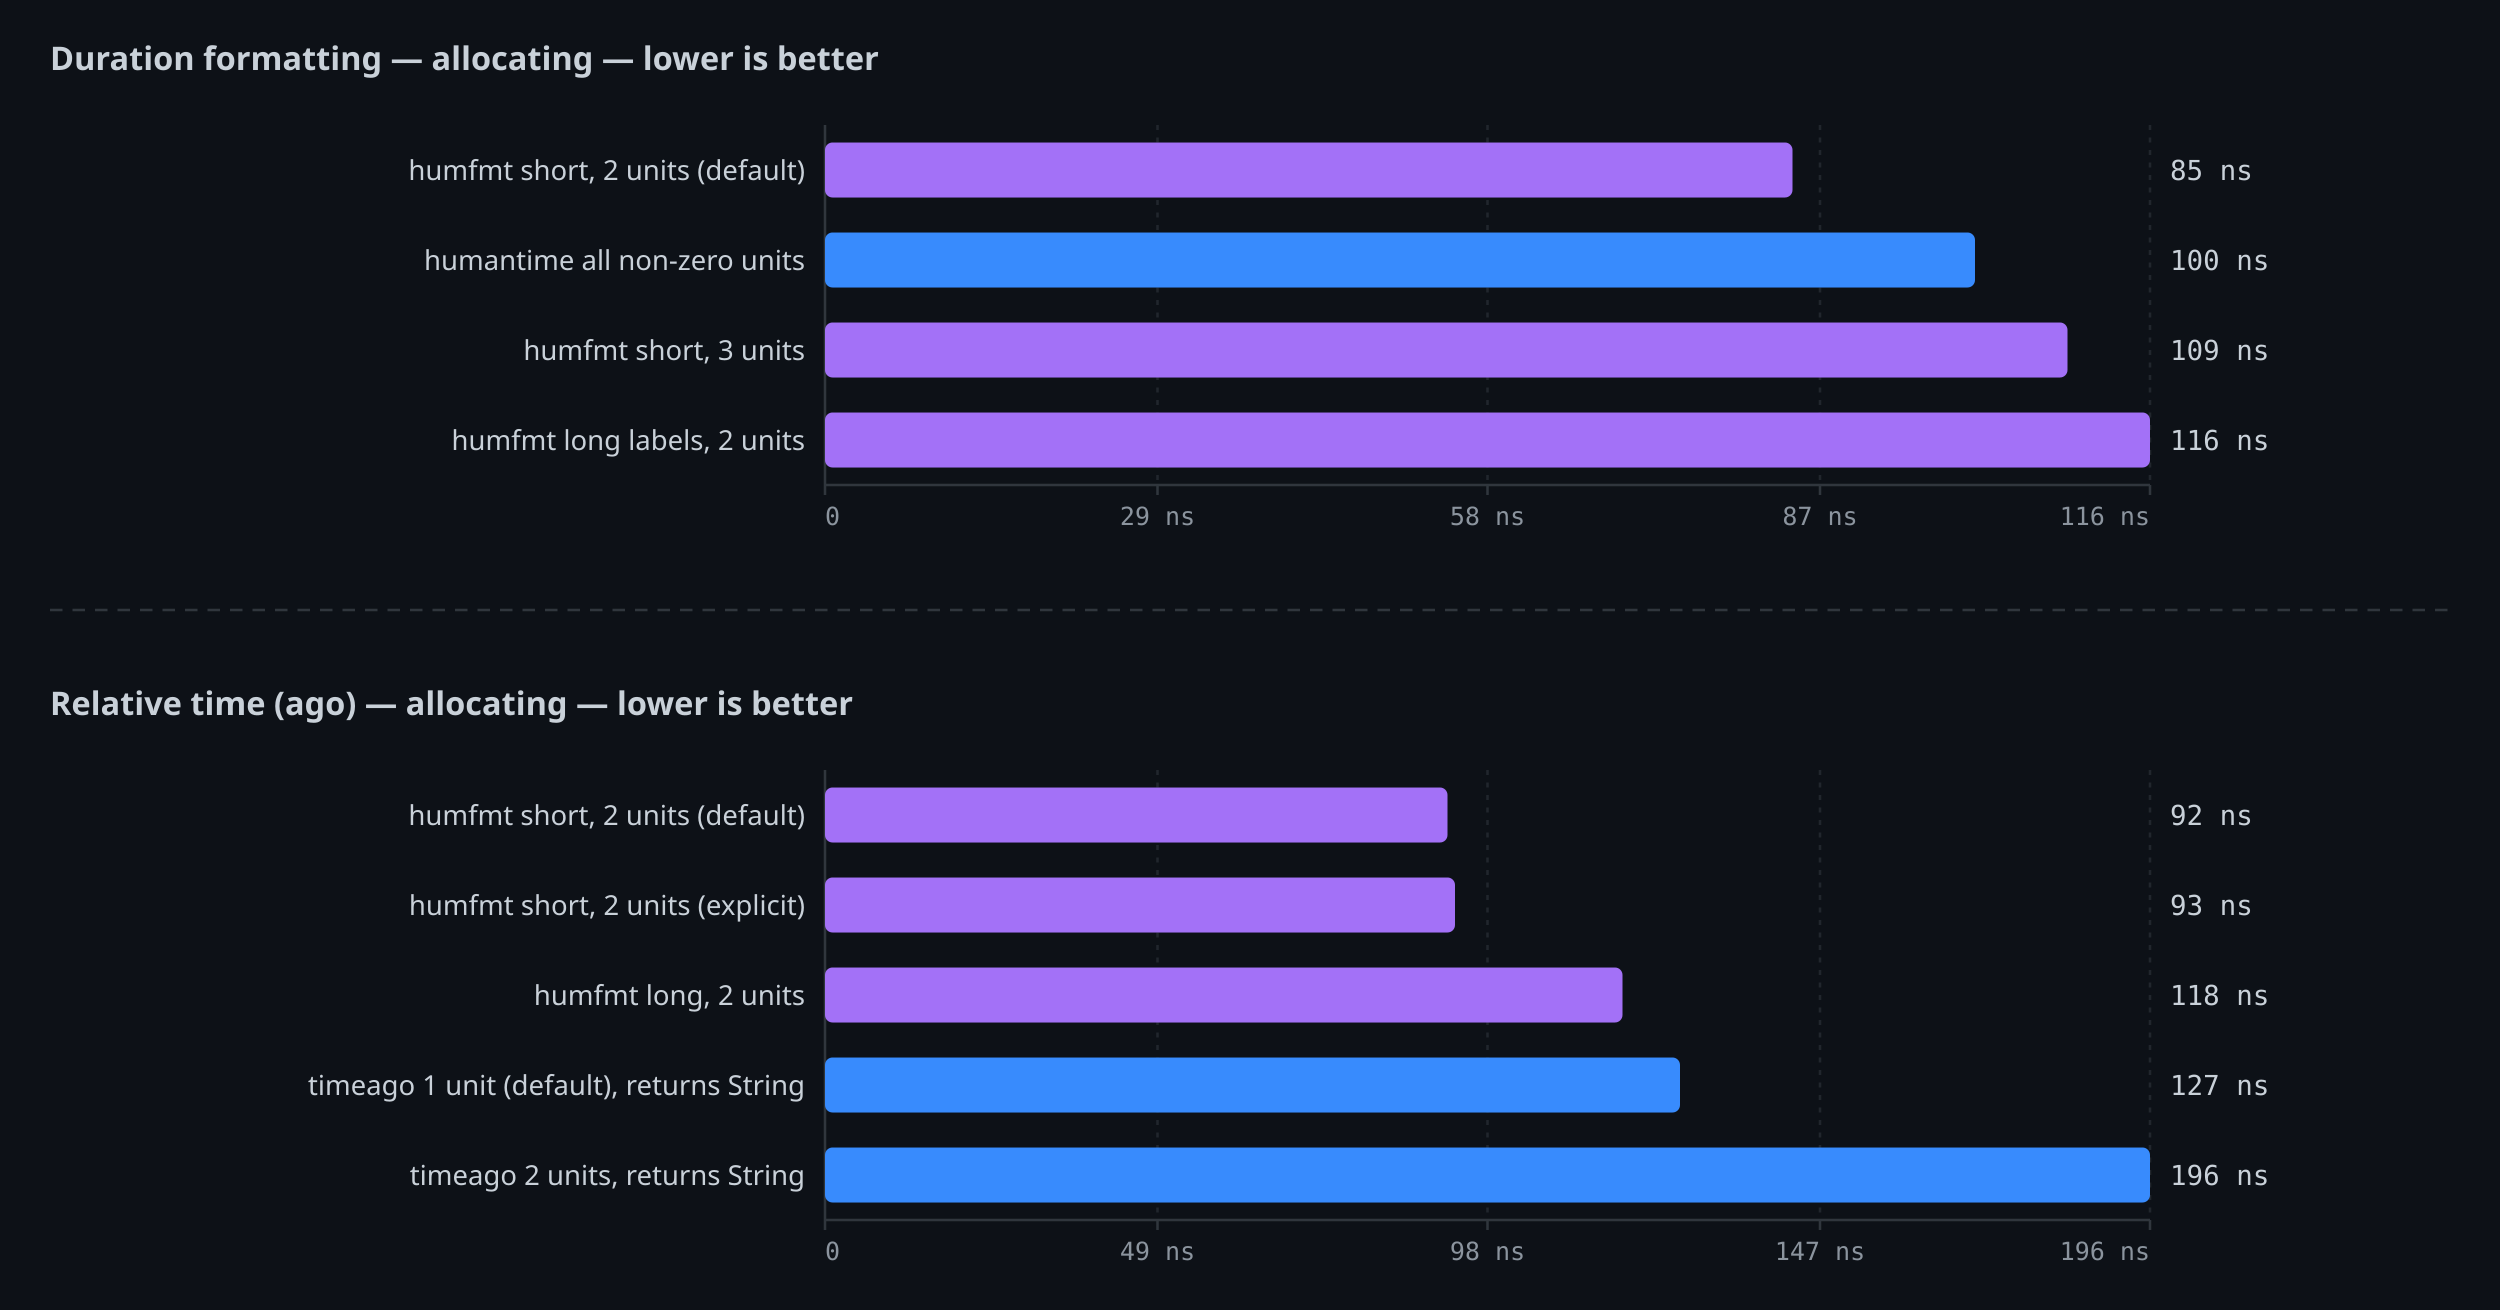
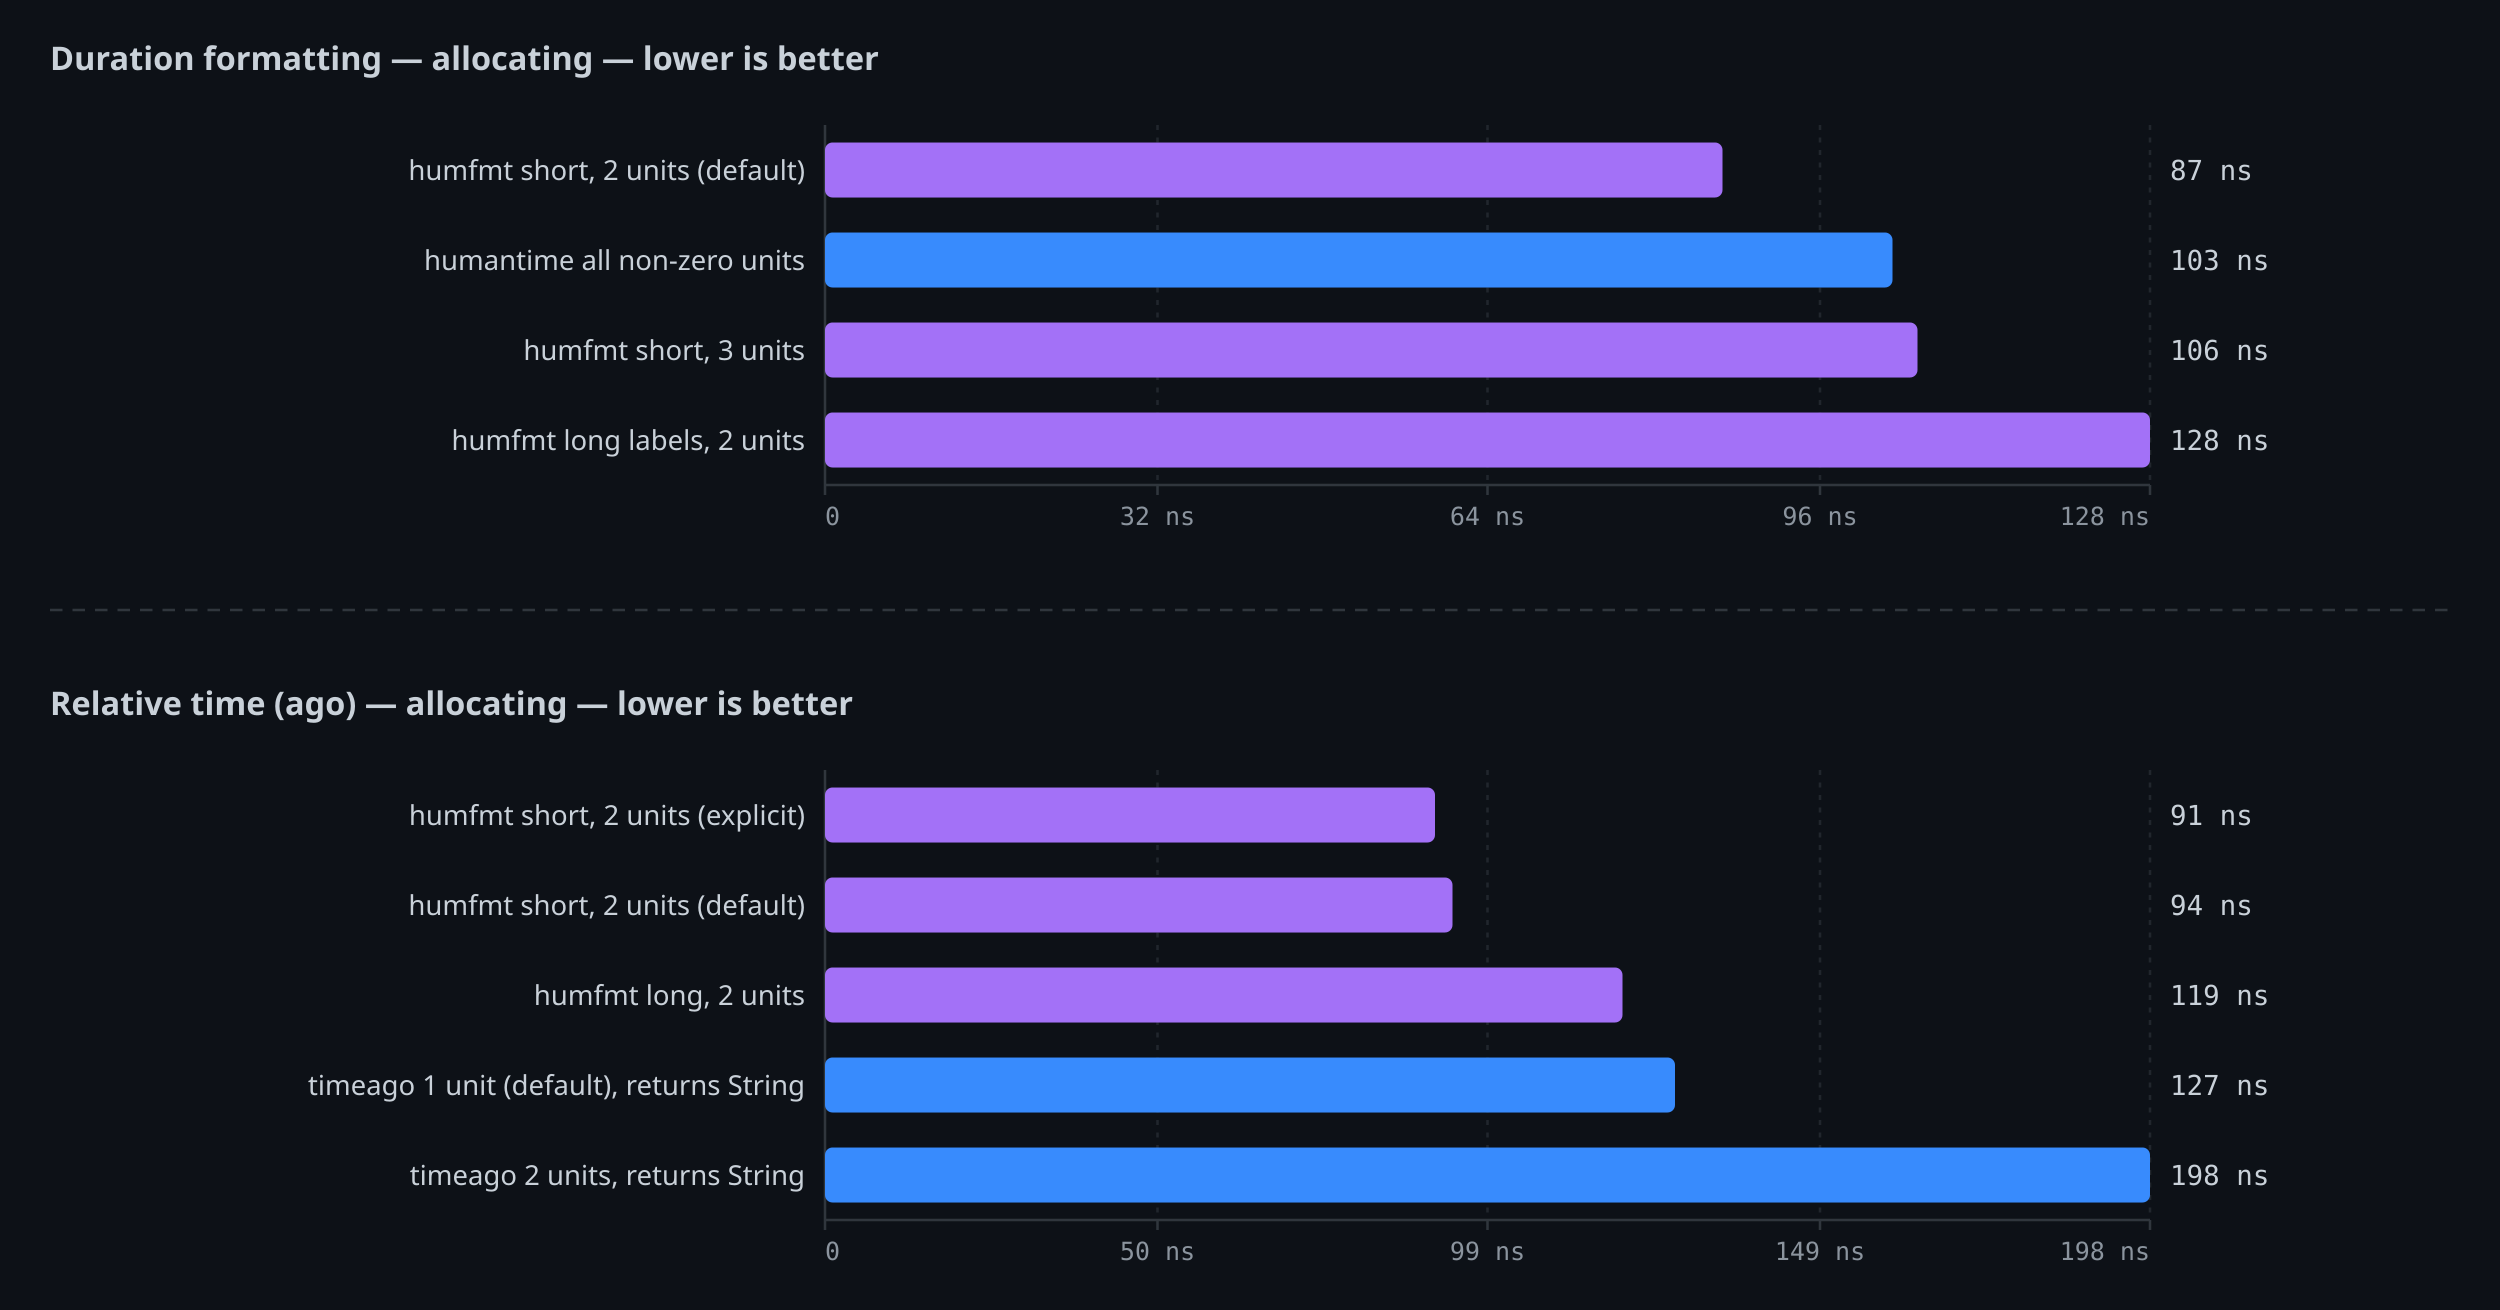
<svg xmlns="http://www.w3.org/2000/svg" width="1000" height="524" viewBox="0 0 1000 524">
  <rect width="100%" height="100%" fill="#0d1117" />
  <text x="20" y="28" fill="#c9d1d9" font-family="ui-sans-serif,system-ui,sans-serif" font-size="13" font-weight="600">Duration formatting — allocating — lower is better</text>
  <line x1="330" y1="50" x2="330" y2="194" stroke="#30363d" stroke-width="1" />
  <line x1="330" y1="194" x2="860" y2="194" stroke="#30363d" stroke-width="1" />
  <line x1="330" y1="194" x2="330" y2="198" stroke="#30363d" stroke-width="1" />
  <text x="330" y="210" fill="#8b949e" font-family="ui-monospace,monospace" font-size="10" text-anchor="start">0</text>
  <line x1="463" y1="50" x2="463" y2="194" stroke="#21262d" stroke-width="1" stroke-dasharray="2 3" />
  <line x1="463" y1="194" x2="463" y2="198" stroke="#30363d" stroke-width="1" />
-   <text x="463" y="210" fill="#8b949e" font-family="ui-monospace,monospace" font-size="10" text-anchor="middle">29 ns</text>
+   <text x="463" y="210" fill="#8b949e" font-family="ui-monospace,monospace" font-size="10" text-anchor="middle">32 ns</text>
  <line x1="595" y1="50" x2="595" y2="194" stroke="#21262d" stroke-width="1" stroke-dasharray="2 3" />
  <line x1="595" y1="194" x2="595" y2="198" stroke="#30363d" stroke-width="1" />
-   <text x="595" y="210" fill="#8b949e" font-family="ui-monospace,monospace" font-size="10" text-anchor="middle">58 ns</text>
+   <text x="595" y="210" fill="#8b949e" font-family="ui-monospace,monospace" font-size="10" text-anchor="middle">64 ns</text>
  <line x1="728" y1="50" x2="728" y2="194" stroke="#21262d" stroke-width="1" stroke-dasharray="2 3" />
  <line x1="728" y1="194" x2="728" y2="198" stroke="#30363d" stroke-width="1" />
-   <text x="728" y="210" fill="#8b949e" font-family="ui-monospace,monospace" font-size="10" text-anchor="middle">87 ns</text>
+   <text x="728" y="210" fill="#8b949e" font-family="ui-monospace,monospace" font-size="10" text-anchor="middle">96 ns</text>
  <line x1="860" y1="50" x2="860" y2="194" stroke="#21262d" stroke-width="1" stroke-dasharray="2 3" />
  <line x1="860" y1="194" x2="860" y2="198" stroke="#30363d" stroke-width="1" />
-   <text x="860" y="210" fill="#8b949e" font-family="ui-monospace,monospace" font-size="10" text-anchor="end">116 ns</text>
-   <rect x="330" y="57" width="387" height="22" fill="#a371f7" rx="3" />
+   <text x="860" y="210" fill="#8b949e" font-family="ui-monospace,monospace" font-size="10" text-anchor="end">128 ns</text>
+   <rect x="330" y="57" width="359" height="22" fill="#a371f7" rx="3" />
  <text x="322" y="72" fill="#c9d1d9" font-family="ui-sans-serif,system-ui,sans-serif" font-size="11" text-anchor="end">humfmt  short, 2 units (default)</text>
-   <text x="868" y="72" fill="#c9d1d9" font-family="ui-monospace,monospace" font-size="11">85 ns</text>
-   <rect x="330" y="93" width="460" height="22" fill="#388bfd" rx="3" />
+   <text x="868" y="72" fill="#c9d1d9" font-family="ui-monospace,monospace" font-size="11">87 ns</text>
+   <rect x="330" y="93" width="427" height="22" fill="#388bfd" rx="3" />
  <text x="322" y="108" fill="#c9d1d9" font-family="ui-sans-serif,system-ui,sans-serif" font-size="11" text-anchor="end">humantime  all non-zero units</text>
-   <text x="868" y="108" fill="#c9d1d9" font-family="ui-monospace,monospace" font-size="11">100 ns</text>
-   <rect x="330" y="129" width="497" height="22" fill="#a371f7" rx="3" />
+   <text x="868" y="108" fill="#c9d1d9" font-family="ui-monospace,monospace" font-size="11">103 ns</text>
+   <rect x="330" y="129" width="437" height="22" fill="#a371f7" rx="3" />
  <text x="322" y="144" fill="#c9d1d9" font-family="ui-sans-serif,system-ui,sans-serif" font-size="11" text-anchor="end">humfmt  short, 3 units</text>
-   <text x="868" y="144" fill="#c9d1d9" font-family="ui-monospace,monospace" font-size="11">109 ns</text>
+   <text x="868" y="144" fill="#c9d1d9" font-family="ui-monospace,monospace" font-size="11">106 ns</text>
  <rect x="330" y="165" width="530" height="22" fill="#a371f7" rx="3" />
  <text x="322" y="180" fill="#c9d1d9" font-family="ui-sans-serif,system-ui,sans-serif" font-size="11" text-anchor="end">humfmt  long labels, 2 units</text>
-   <text x="868" y="180" fill="#c9d1d9" font-family="ui-monospace,monospace" font-size="11">116 ns</text>
+   <text x="868" y="180" fill="#c9d1d9" font-family="ui-monospace,monospace" font-size="11">128 ns</text>
  <line x1="20" y1="244" x2="980" y2="244" stroke="#30363d" stroke-width="1" stroke-dasharray="5 4" />
  <text x="20" y="286" fill="#c9d1d9" font-family="ui-sans-serif,system-ui,sans-serif" font-size="13" font-weight="600">Relative time (ago) — allocating — lower is better</text>
  <line x1="330" y1="308" x2="330" y2="488" stroke="#30363d" stroke-width="1" />
  <line x1="330" y1="488" x2="860" y2="488" stroke="#30363d" stroke-width="1" />
  <line x1="330" y1="488" x2="330" y2="492" stroke="#30363d" stroke-width="1" />
  <text x="330" y="504" fill="#8b949e" font-family="ui-monospace,monospace" font-size="10" text-anchor="start">0</text>
  <line x1="463" y1="308" x2="463" y2="488" stroke="#21262d" stroke-width="1" stroke-dasharray="2 3" />
  <line x1="463" y1="488" x2="463" y2="492" stroke="#30363d" stroke-width="1" />
-   <text x="463" y="504" fill="#8b949e" font-family="ui-monospace,monospace" font-size="10" text-anchor="middle">49 ns</text>
+   <text x="463" y="504" fill="#8b949e" font-family="ui-monospace,monospace" font-size="10" text-anchor="middle">50 ns</text>
  <line x1="595" y1="308" x2="595" y2="488" stroke="#21262d" stroke-width="1" stroke-dasharray="2 3" />
  <line x1="595" y1="488" x2="595" y2="492" stroke="#30363d" stroke-width="1" />
-   <text x="595" y="504" fill="#8b949e" font-family="ui-monospace,monospace" font-size="10" text-anchor="middle">98 ns</text>
+   <text x="595" y="504" fill="#8b949e" font-family="ui-monospace,monospace" font-size="10" text-anchor="middle">99 ns</text>
  <line x1="728" y1="308" x2="728" y2="488" stroke="#21262d" stroke-width="1" stroke-dasharray="2 3" />
  <line x1="728" y1="488" x2="728" y2="492" stroke="#30363d" stroke-width="1" />
-   <text x="728" y="504" fill="#8b949e" font-family="ui-monospace,monospace" font-size="10" text-anchor="middle">147 ns</text>
+   <text x="728" y="504" fill="#8b949e" font-family="ui-monospace,monospace" font-size="10" text-anchor="middle">149 ns</text>
  <line x1="860" y1="308" x2="860" y2="488" stroke="#21262d" stroke-width="1" stroke-dasharray="2 3" />
  <line x1="860" y1="488" x2="860" y2="492" stroke="#30363d" stroke-width="1" />
-   <text x="860" y="504" fill="#8b949e" font-family="ui-monospace,monospace" font-size="10" text-anchor="end">196 ns</text>
-   <rect x="330" y="315" width="249" height="22" fill="#a371f7" rx="3" />
-   <text x="322" y="330" fill="#c9d1d9" font-family="ui-sans-serif,system-ui,sans-serif" font-size="11" text-anchor="end">humfmt  short, 2 units (default)</text>
-   <text x="868" y="330" fill="#c9d1d9" font-family="ui-monospace,monospace" font-size="11">92 ns</text>
-   <rect x="330" y="351" width="252" height="22" fill="#a371f7" rx="3" />
-   <text x="322" y="366" fill="#c9d1d9" font-family="ui-sans-serif,system-ui,sans-serif" font-size="11" text-anchor="end">humfmt  short, 2 units (explicit)</text>
-   <text x="868" y="366" fill="#c9d1d9" font-family="ui-monospace,monospace" font-size="11">93 ns</text>
+   <text x="860" y="504" fill="#8b949e" font-family="ui-monospace,monospace" font-size="10" text-anchor="end">198 ns</text>
+   <rect x="330" y="315" width="244" height="22" fill="#a371f7" rx="3" />
+   <text x="322" y="330" fill="#c9d1d9" font-family="ui-sans-serif,system-ui,sans-serif" font-size="11" text-anchor="end">humfmt  short, 2 units (explicit)</text>
+   <text x="868" y="330" fill="#c9d1d9" font-family="ui-monospace,monospace" font-size="11">91 ns</text>
+   <rect x="330" y="351" width="251" height="22" fill="#a371f7" rx="3" />
+   <text x="322" y="366" fill="#c9d1d9" font-family="ui-sans-serif,system-ui,sans-serif" font-size="11" text-anchor="end">humfmt  short, 2 units (default)</text>
+   <text x="868" y="366" fill="#c9d1d9" font-family="ui-monospace,monospace" font-size="11">94 ns</text>
  <rect x="330" y="387" width="319" height="22" fill="#a371f7" rx="3" />
  <text x="322" y="402" fill="#c9d1d9" font-family="ui-sans-serif,system-ui,sans-serif" font-size="11" text-anchor="end">humfmt  long, 2 units</text>
-   <text x="868" y="402" fill="#c9d1d9" font-family="ui-monospace,monospace" font-size="11">118 ns</text>
-   <rect x="330" y="423" width="342" height="22" fill="#388bfd" rx="3" />
+   <text x="868" y="402" fill="#c9d1d9" font-family="ui-monospace,monospace" font-size="11">119 ns</text>
+   <rect x="330" y="423" width="340" height="22" fill="#388bfd" rx="3" />
  <text x="322" y="438" fill="#c9d1d9" font-family="ui-sans-serif,system-ui,sans-serif" font-size="11" text-anchor="end">timeago  1 unit (default), returns String</text>
  <text x="868" y="438" fill="#c9d1d9" font-family="ui-monospace,monospace" font-size="11">127 ns</text>
  <rect x="330" y="459" width="530" height="22" fill="#388bfd" rx="3" />
  <text x="322" y="474" fill="#c9d1d9" font-family="ui-sans-serif,system-ui,sans-serif" font-size="11" text-anchor="end">timeago  2 units, returns String</text>
-   <text x="868" y="474" fill="#c9d1d9" font-family="ui-monospace,monospace" font-size="11">196 ns</text>
+   <text x="868" y="474" fill="#c9d1d9" font-family="ui-monospace,monospace" font-size="11">198 ns</text>
</svg>
